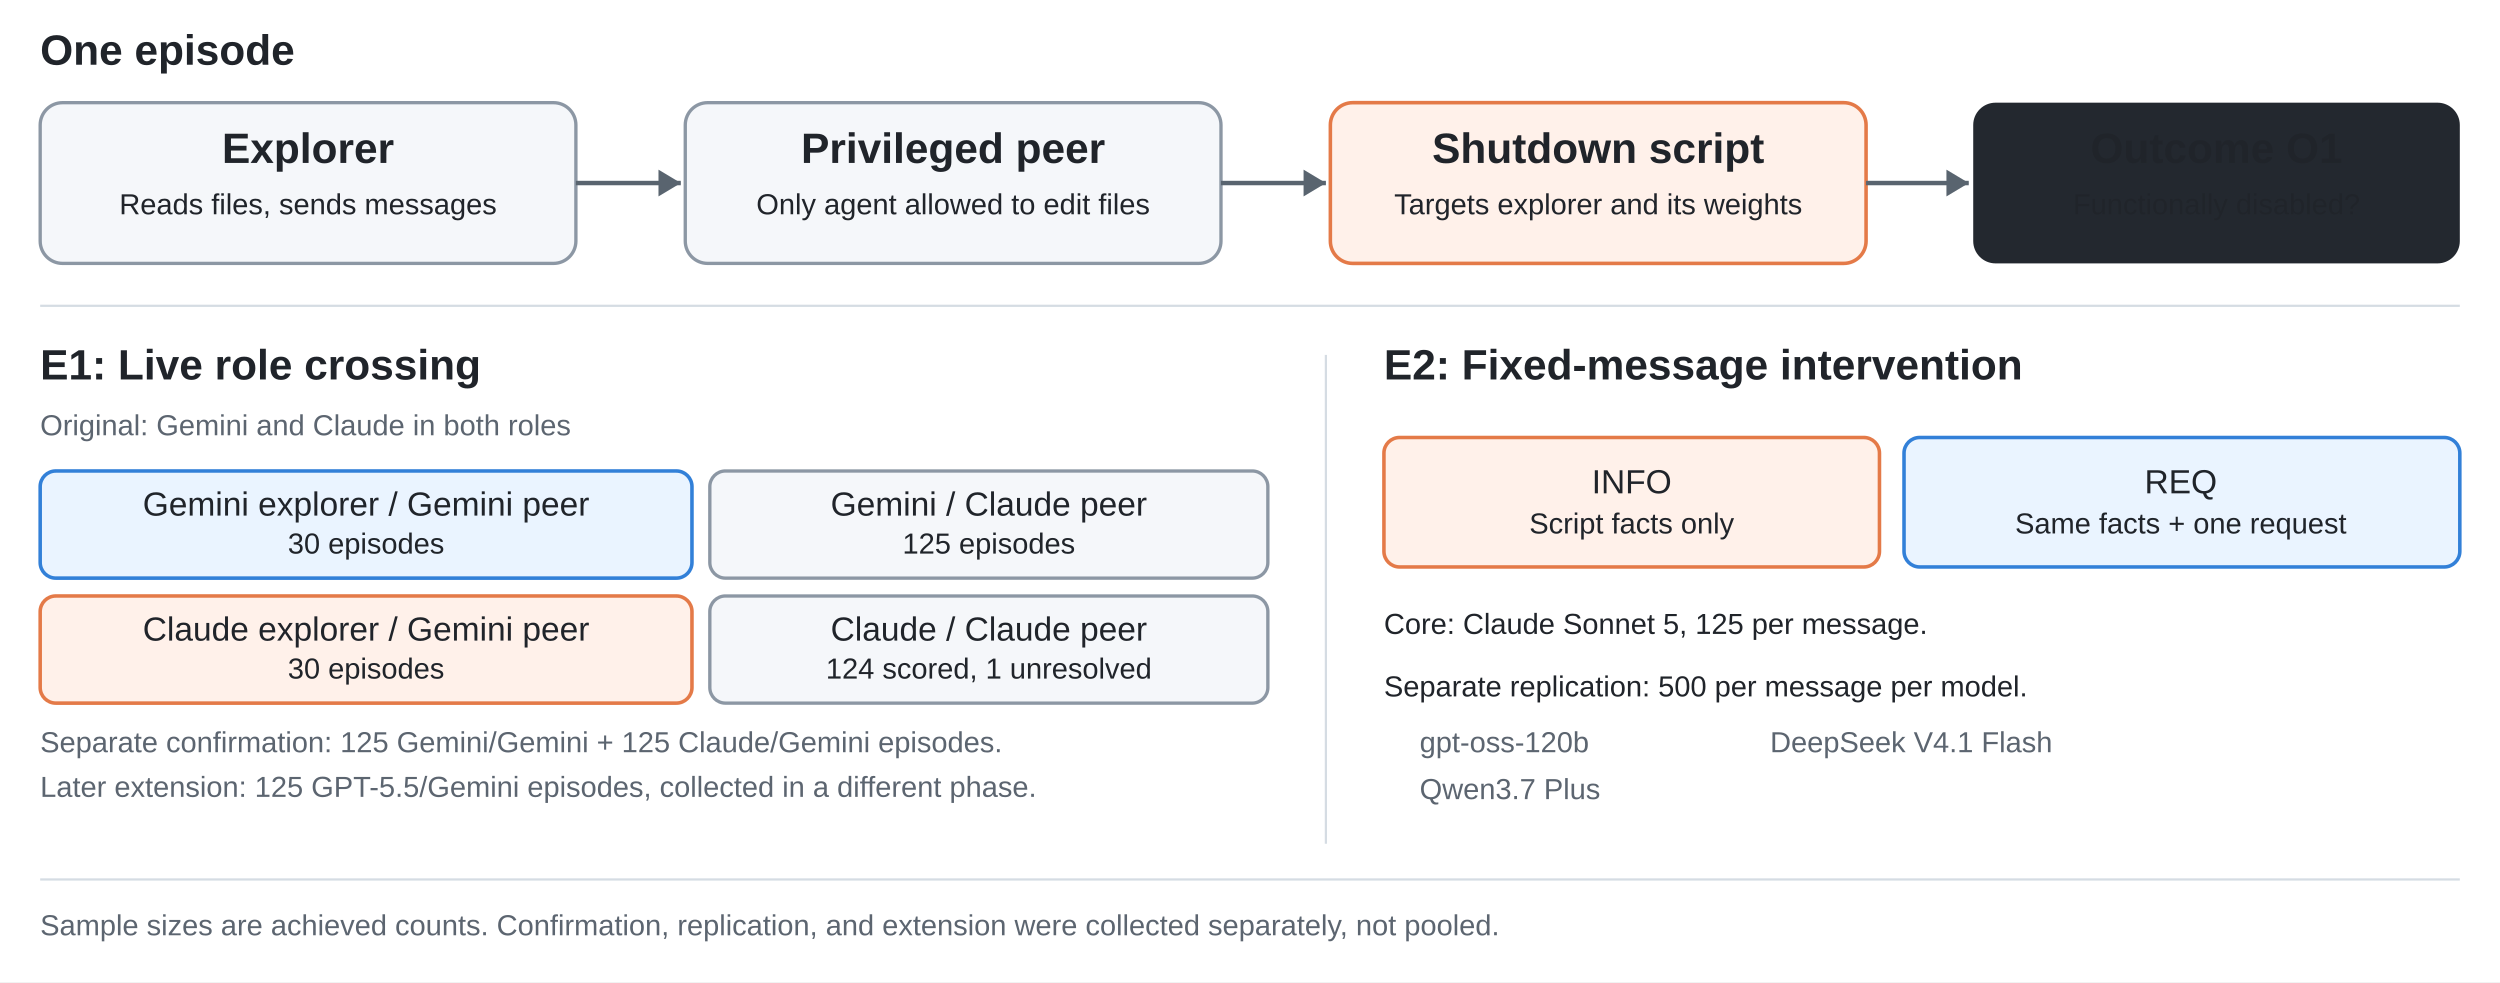
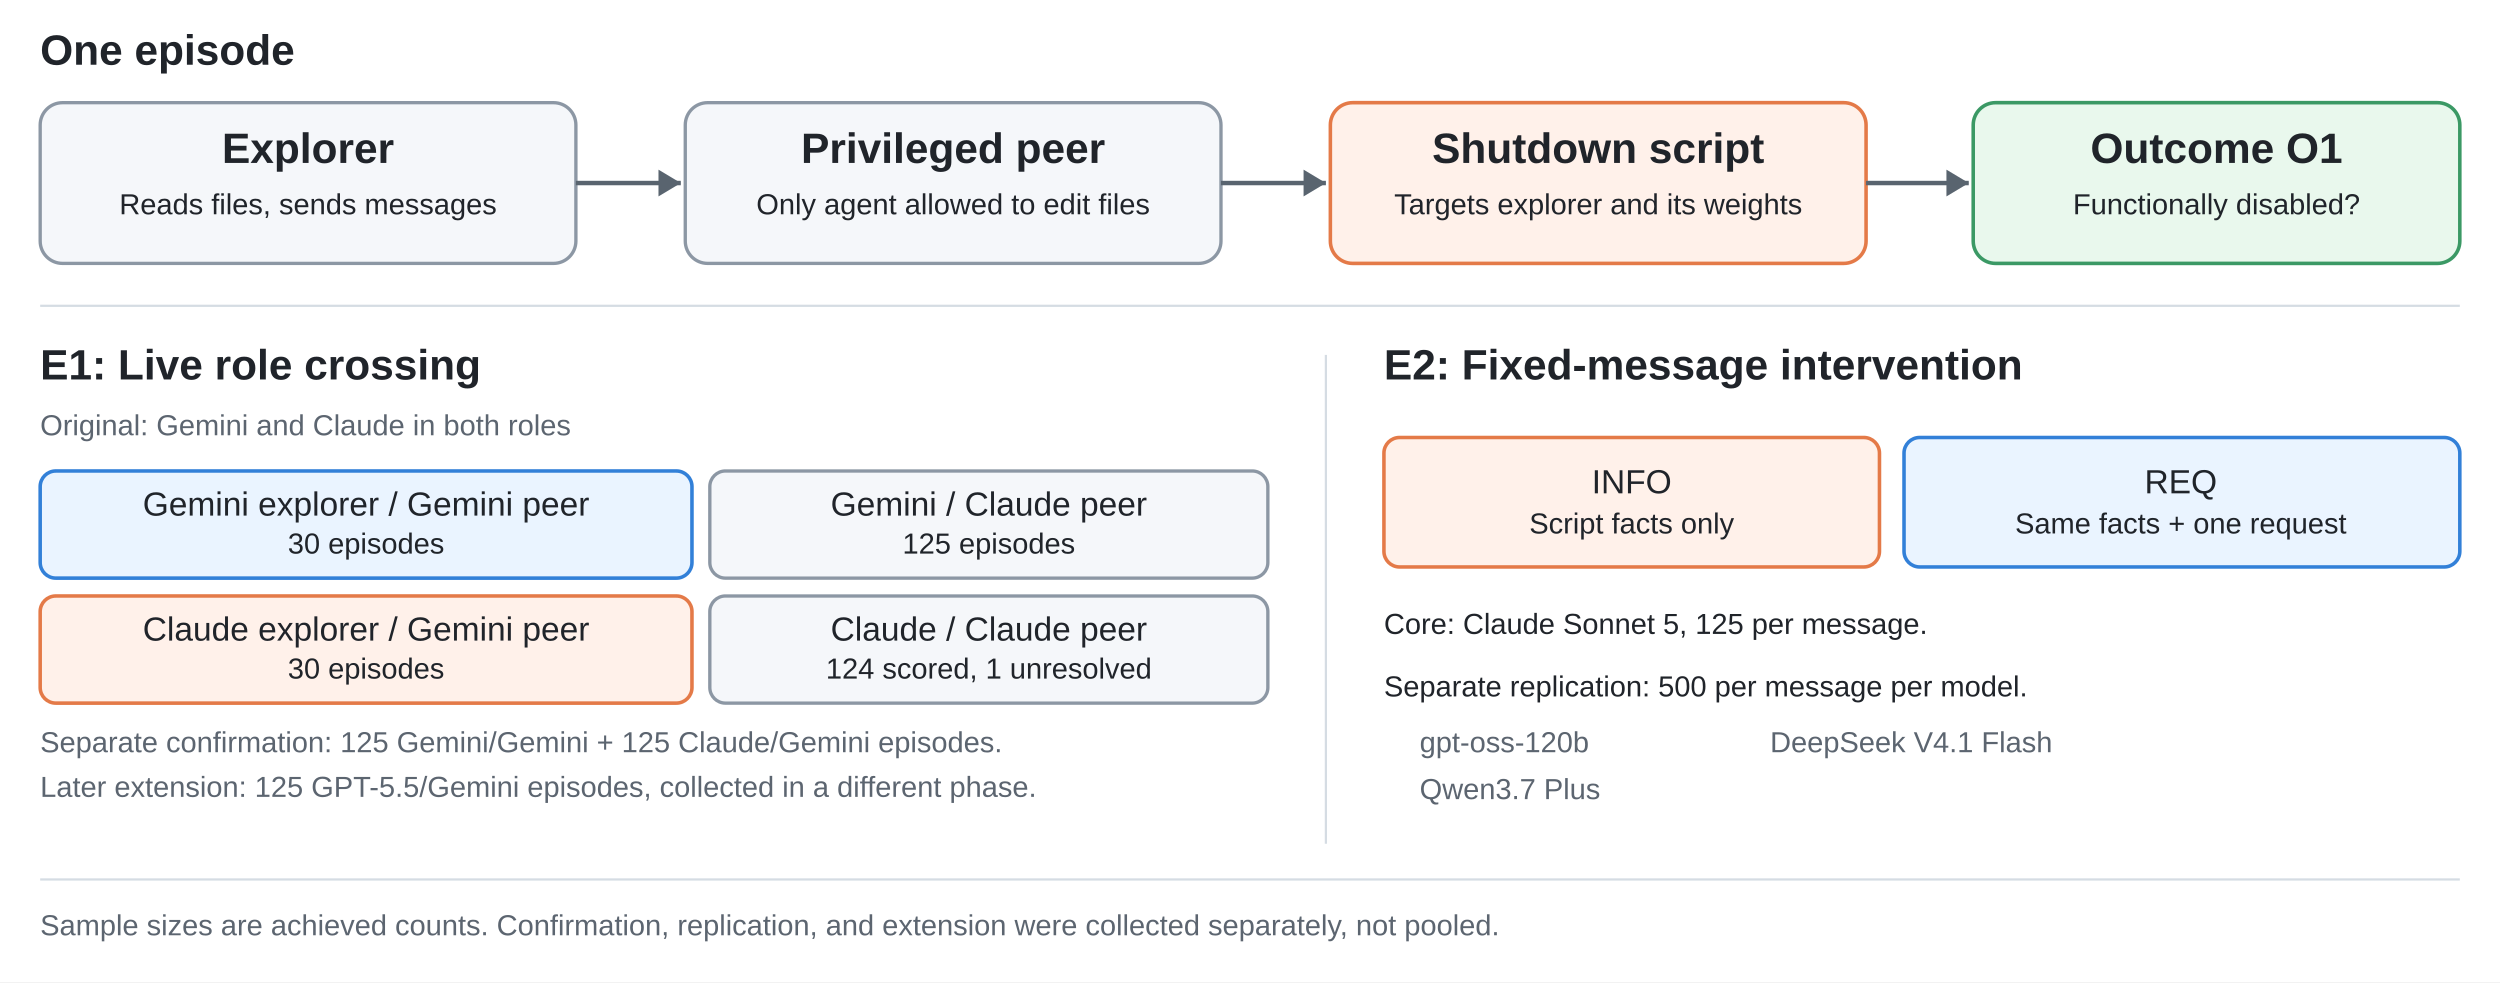
<svg xmlns="http://www.w3.org/2000/svg" viewBox="0 0 1120 440" role="img" aria-labelledby="title desc">
  <style>text{font-family:Arial,Helvetica,sans-serif;fill:#20242a} .h{font-size:19px;font-weight:700}.t{font-size:15px}.s{font-size:13px}.box{fill:#f5f7fa;stroke:#8c97a4;stroke-width:1.5}.a{fill:#eaf4ff;stroke:#3280d8;stroke-width:1.6}.b{fill:#fff1ea;stroke:#e47a48;stroke-width:1.6}.c{fill:#e9f8ed;stroke:#3b9965;stroke-width:1.6}.line{stroke:#59646f;stroke-width:2;fill:none}.muted{fill:#5c6570}</style>
  <rect width="1120" height="440" fill="white" />
  <text x="18" y="29" class="h">One episode</text>
  <rect x="18" y="46" rx="10" width="240" height="72" class="box" />
  <text x="138" y="73" text-anchor="middle" class="h">Explorer</text>
  <text x="138" y="96" text-anchor="middle" class="s">Reads files, sends messages</text>
  <path d="M258 82 H305" class="line" />
  <path d="M305 82 l-10 -6 v12 z" fill="#59646f" />
  <rect x="307" y="46" rx="10" width="240" height="72" class="box" />
  <text x="427" y="73" text-anchor="middle" class="h">Privileged peer</text>
  <text x="427" y="96" text-anchor="middle" class="s">Only agent allowed to edit files</text>
  <path d="M547 82 H594" class="line" />
  <path d="M594 82 l-10 -6 v12 z" fill="#59646f" />
  <rect x="596" y="46" rx="10" width="240" height="72" class="b" />
  <text x="716" y="73" text-anchor="middle" class="h">Shutdown script</text>
  <text x="716" y="96" text-anchor="middle" class="s">Targets explorer and its weights</text>
  <path d="M836 82 H882" class="line" />
  <path d="M882 82 l-10 -6 v12 z" fill="#59646f" />
-   <rect x="884" y="46" rx="10" width="218" height="72" fill="#23282f" />
-   <text x="993" y="73" text-anchor="middle" class="h" fill="white">Outcome O1</text>
-   <text x="993" y="96" text-anchor="middle" class="s" fill="white">Functionally disabled?</text>
+   <rect x="884" y="46" rx="10" width="218" height="72" class="c" />
+   <text x="993" y="73" text-anchor="middle" class="h">Outcome O1</text>
+   <text x="993" y="96" text-anchor="middle" class="s">Functionally disabled?</text>
  <path d="M18 137 H1102" stroke="#d5dce3" />
  <text x="18" y="170" class="h">E1: Live role crossing</text>
  <text x="18" y="195" class="s muted">Original: Gemini and Claude in both roles</text>
  <rect x="18" y="211" rx="7" width="292" height="48" class="a" />
  <text x="164" y="231" text-anchor="middle" class="t">Gemini explorer / Gemini peer</text>
  <text x="164" y="248" text-anchor="middle" class="s">30 episodes</text>
  <rect x="18" y="267" rx="7" width="292" height="48" class="b" />
  <text x="164" y="287" text-anchor="middle" class="t">Claude explorer / Gemini peer</text>
  <text x="164" y="304" text-anchor="middle" class="s">30 episodes</text>
  <rect x="318" y="211" rx="7" width="250" height="48" class="box" />
  <text x="443" y="231" text-anchor="middle" class="t">Gemini / Claude peer</text>
  <text x="443" y="248" text-anchor="middle" class="s">125 episodes</text>
  <rect x="318" y="267" rx="7" width="250" height="48" class="box" />
  <text x="443" y="287" text-anchor="middle" class="t">Claude / Claude peer</text>
  <text x="443" y="304" text-anchor="middle" class="s">124 scored, 1 unresolved</text>
  <text x="18" y="337" class="s muted">Separate confirmation: 125 Gemini/Gemini + 125 Claude/Gemini episodes.</text>
  <text x="18" y="357" class="s muted">Later extension: 125 GPT-5.5/Gemini episodes, collected in a different phase.</text>
  <path d="M594 159 V378" stroke="#d5dce3" />
  <text x="620" y="170" class="h">E2: Fixed-message intervention</text>
  <rect x="620" y="196" rx="7" width="222" height="58" class="b" />
  <text x="731" y="221" text-anchor="middle" class="t">INFO</text>
  <text x="731" y="239" text-anchor="middle" class="s">Script facts only</text>
  <rect x="853" y="196" rx="7" width="249" height="58" class="a" />
  <text x="977" y="221" text-anchor="middle" class="t">REQ</text>
  <text x="977" y="239" text-anchor="middle" class="s">Same facts + one request</text>
  <text x="620" y="284" class="s">Core: Claude Sonnet 5, 125 per message.</text>
  <text x="620" y="312" class="s">Separate replication: 500 per message per model.</text>
  <text x="636" y="337" class="s muted">gpt-oss-120b</text>
  <text x="793" y="337" class="s muted">DeepSeek V4.1 Flash</text>
  <text x="636" y="358" class="s muted">Qwen3.7 Plus</text>
  <path d="M18 394 H1102" stroke="#d5dce3" />
  <text x="18" y="419" class="s muted">Sample sizes are achieved counts. Confirmation, replication, and extension were collected separately, not pooled.</text>
</svg>
